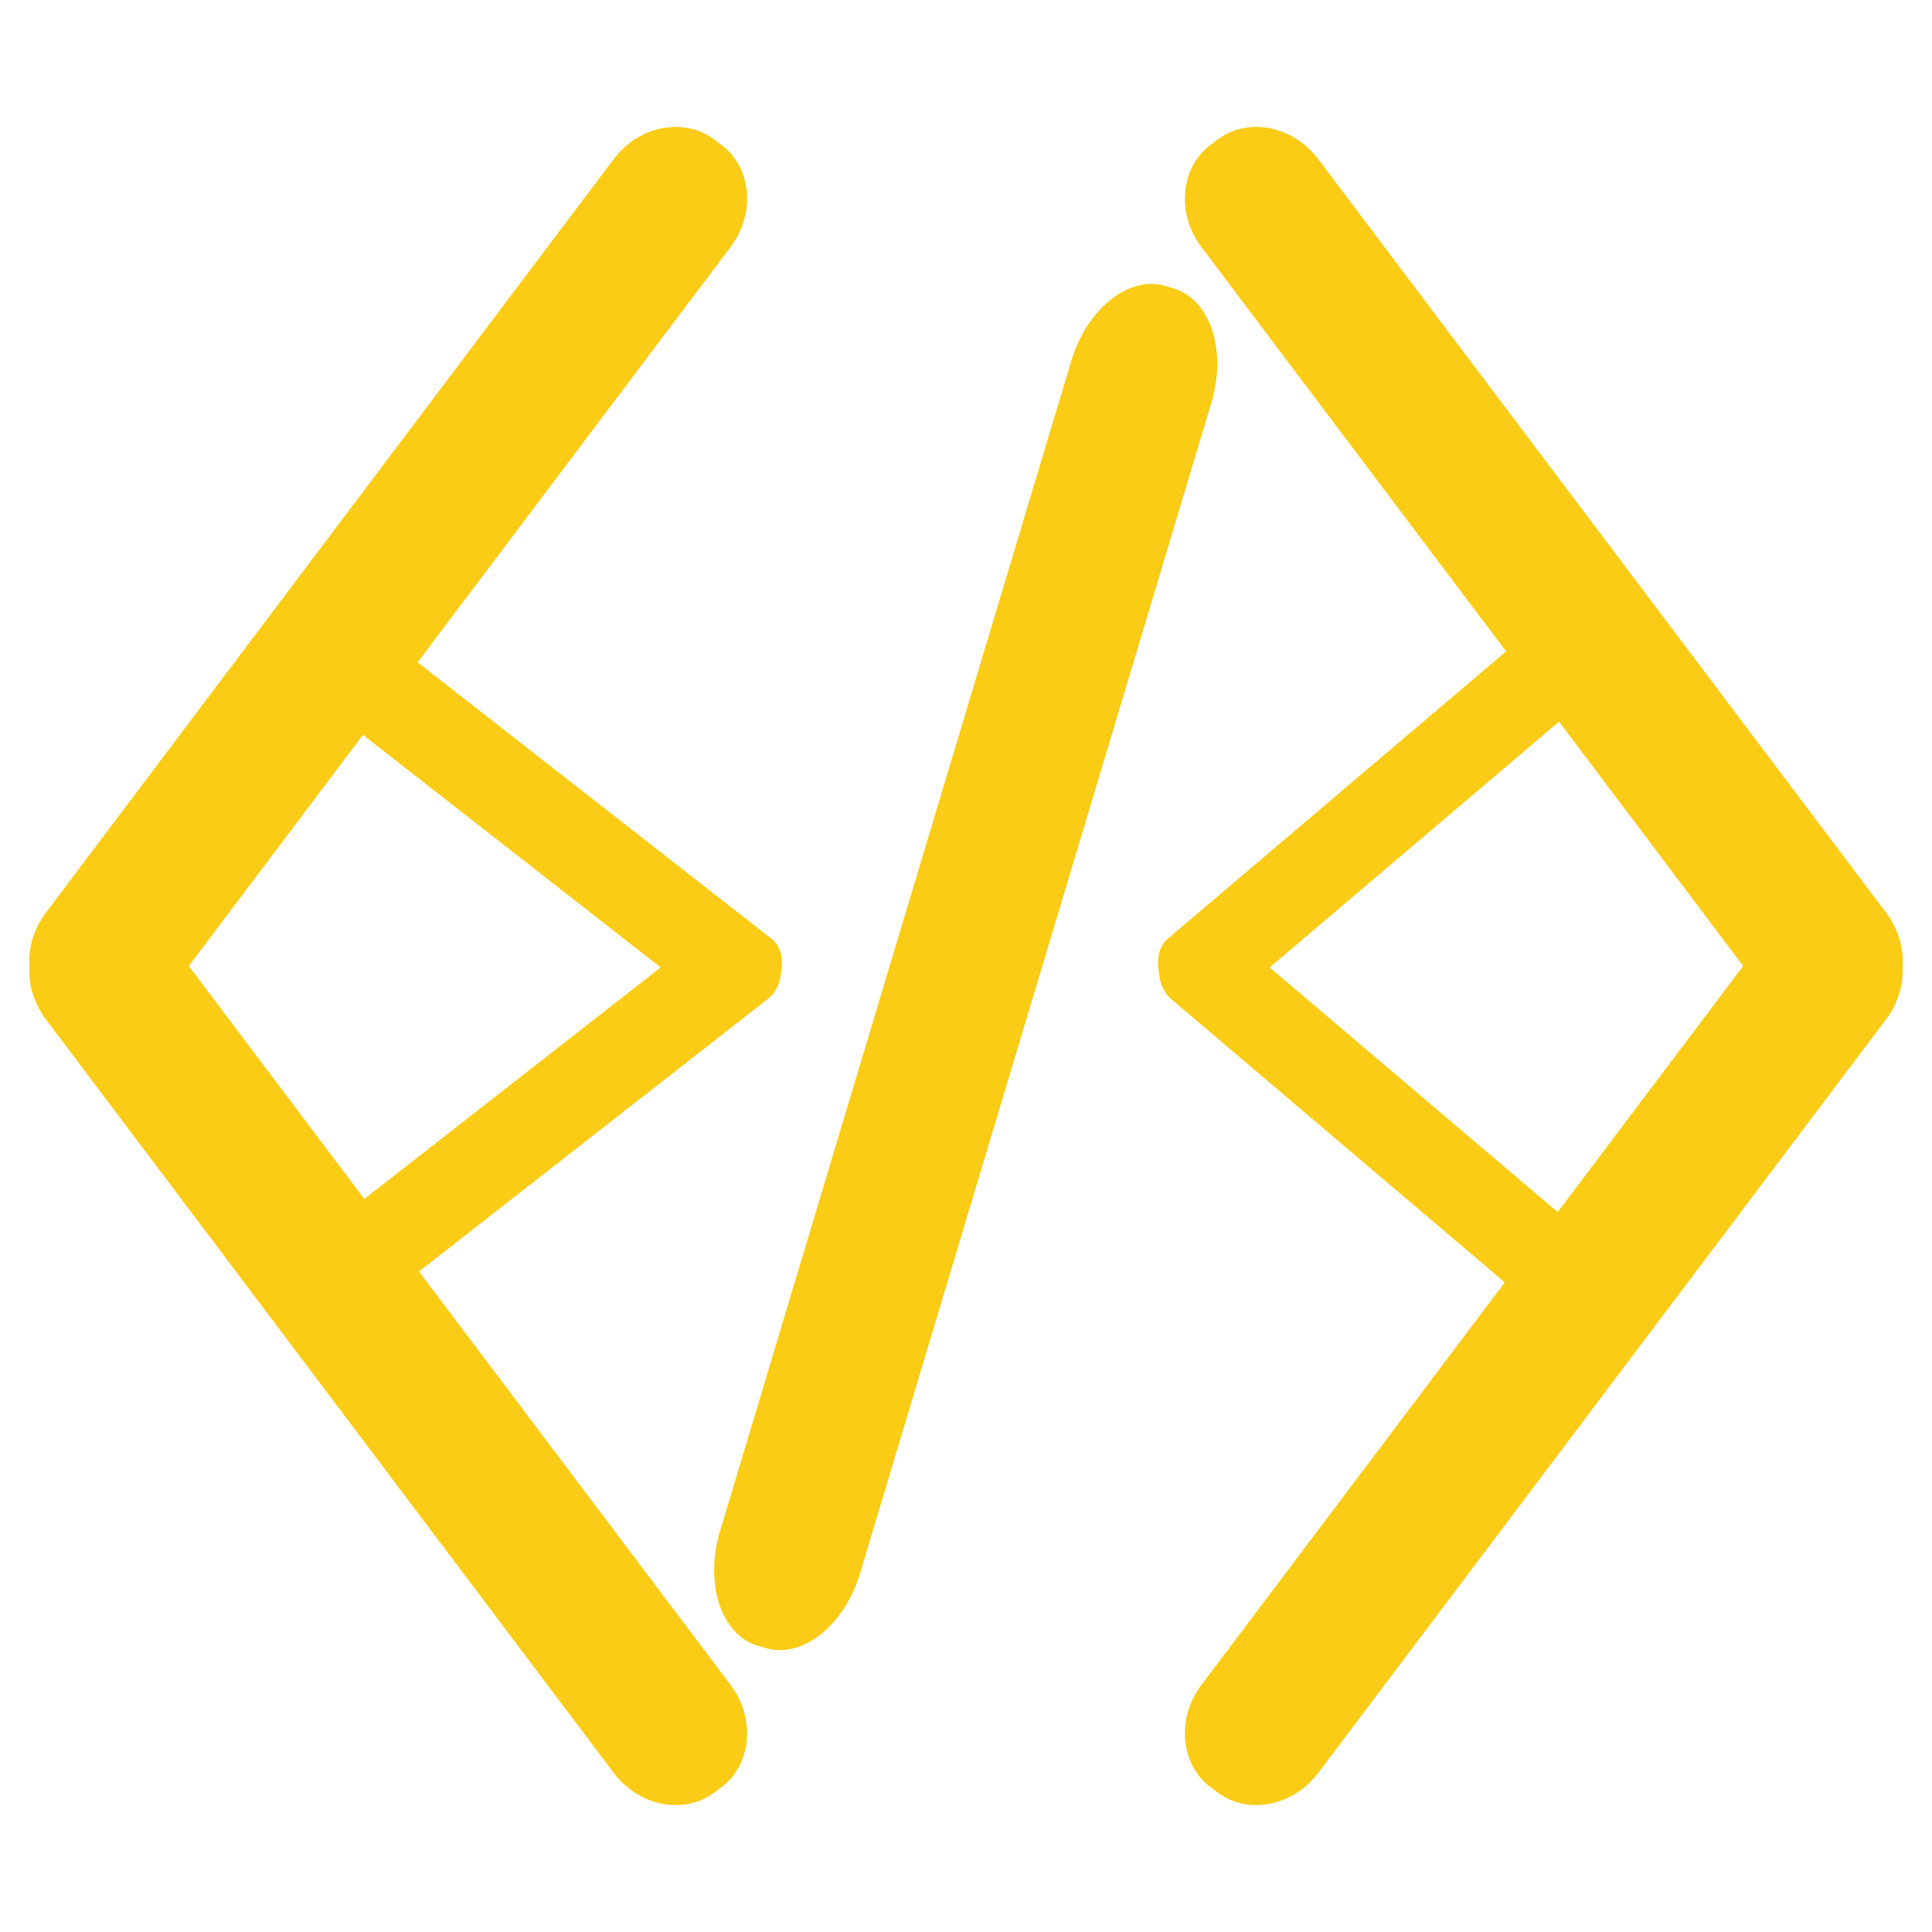
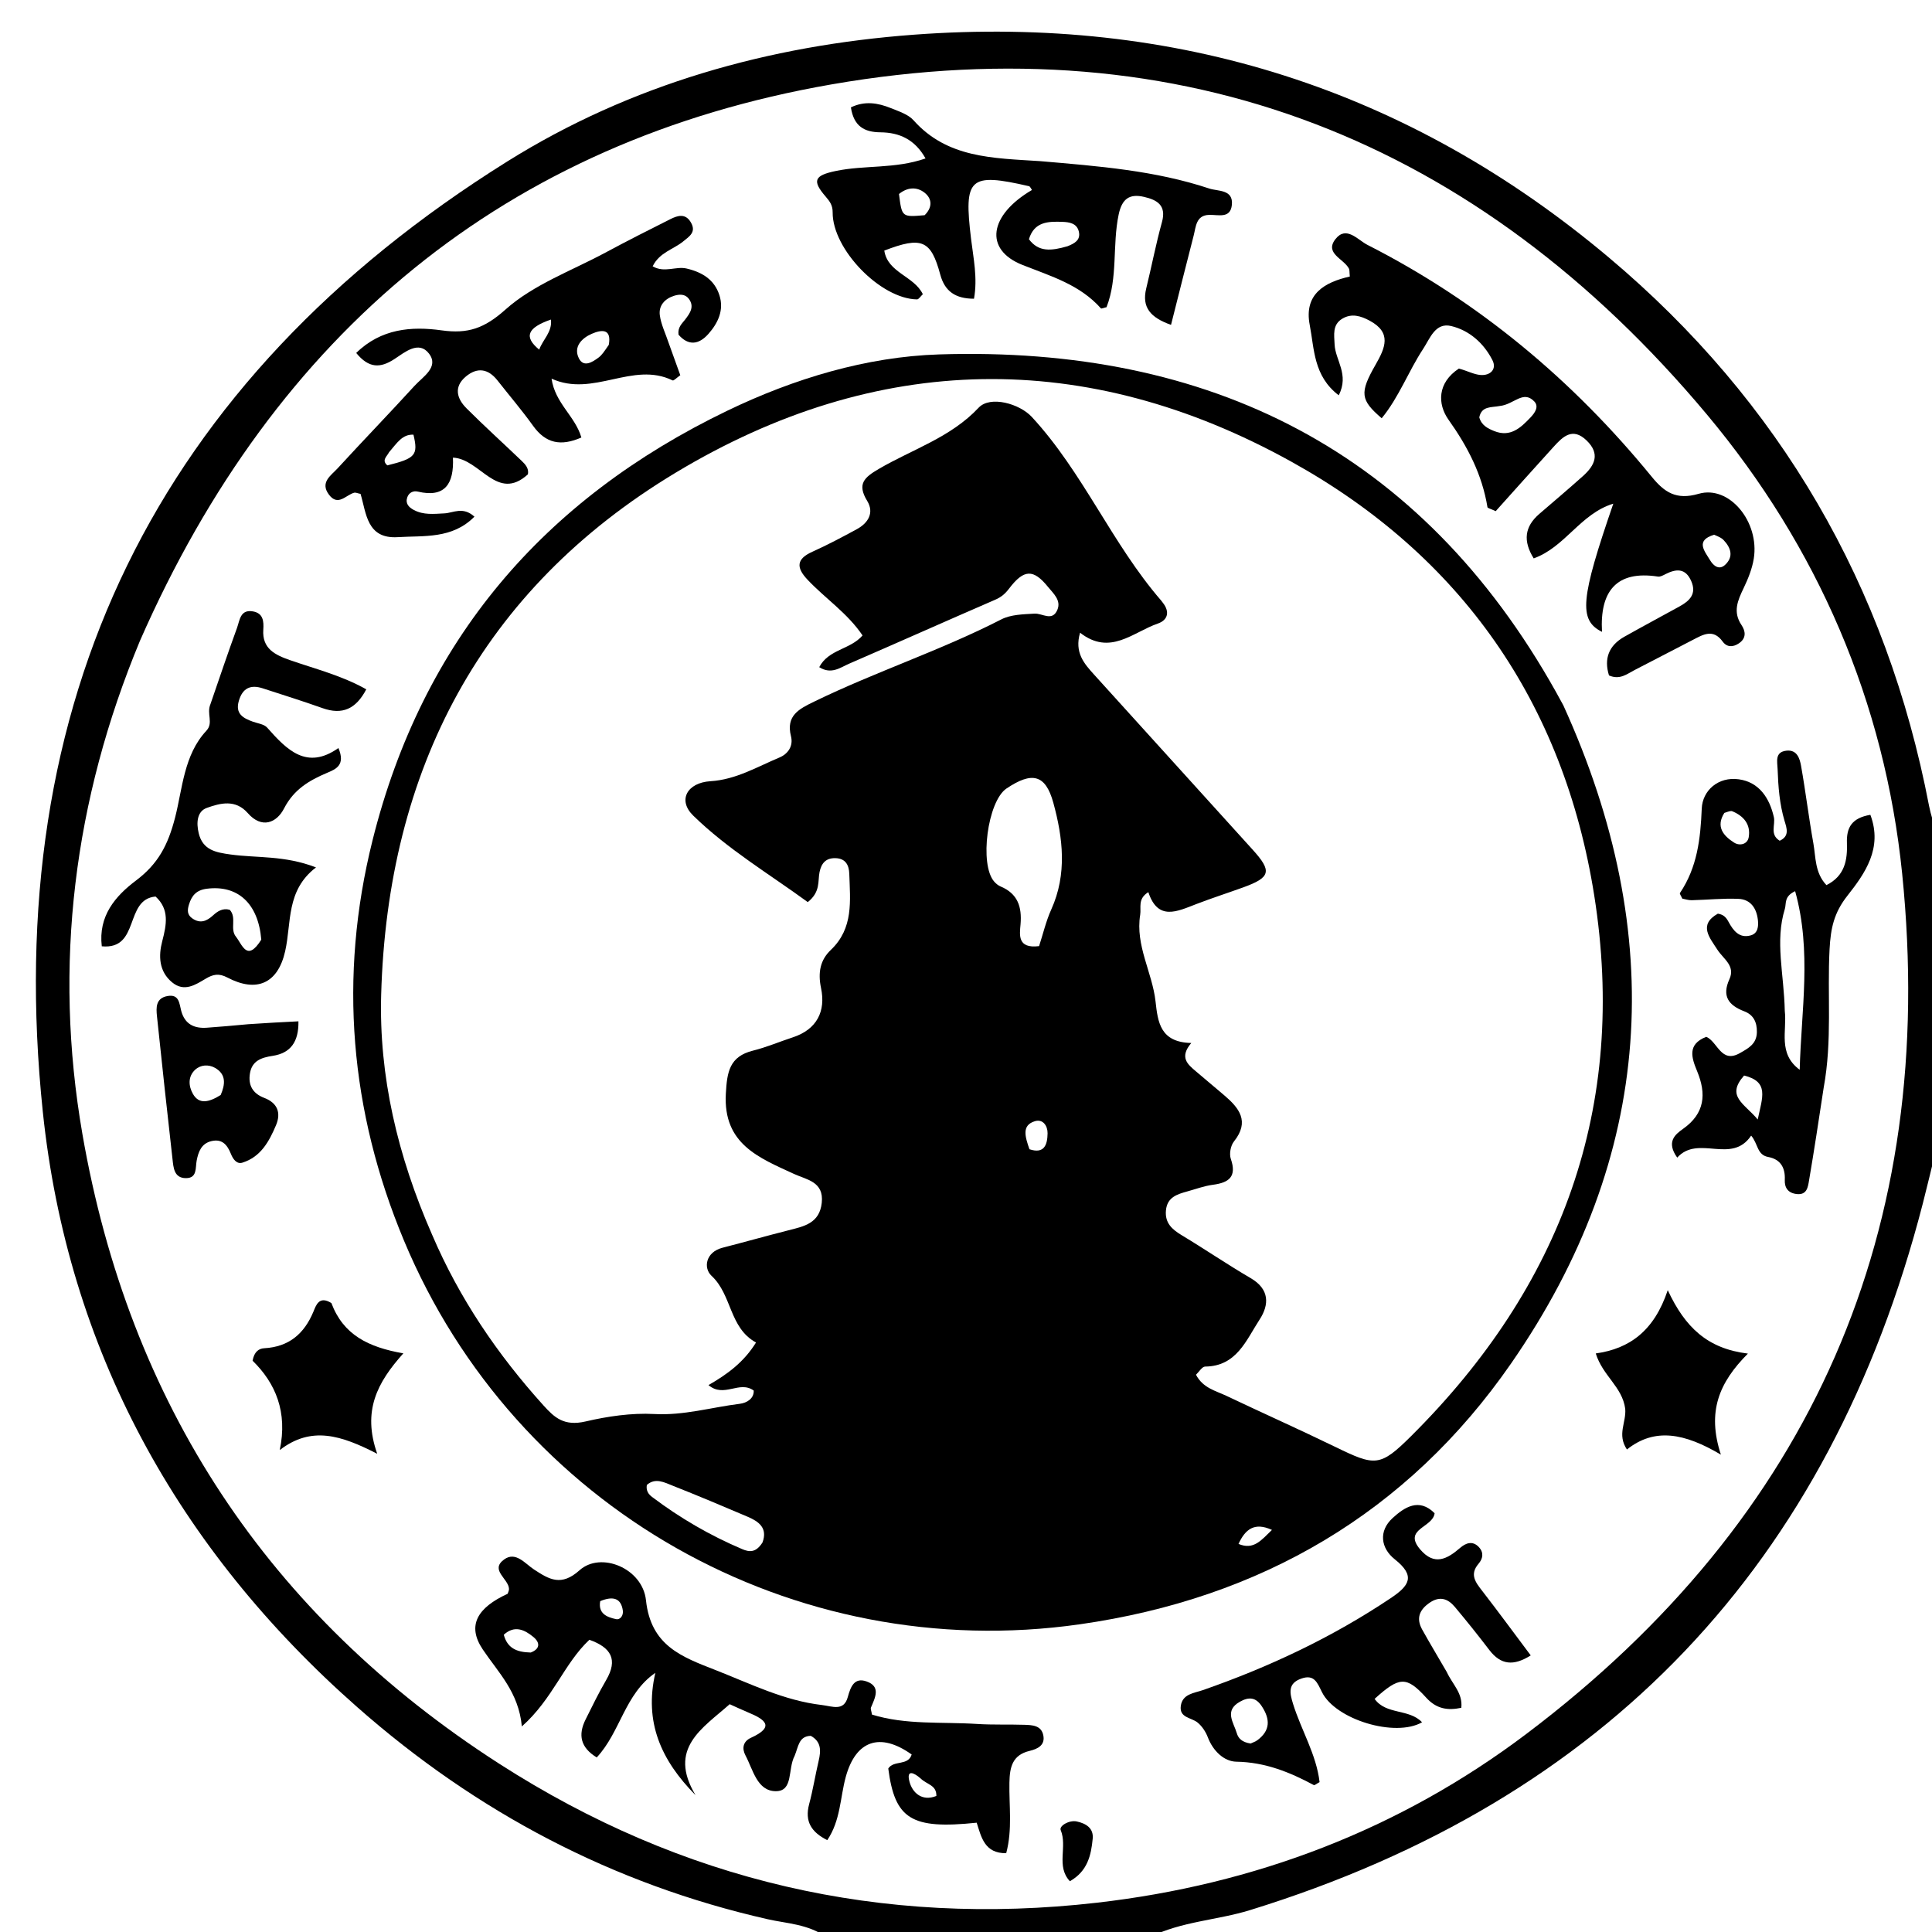
- <svg xmlns="http://www.w3.org/2000/svg" style="fill: #facc15;" viewBox="0 0 300 300">
-   <g transform="translate(.000001 0.000001)">
-     <rect width="17" height="115" rx="8" ry="8" transform="matrix(1.066595 0.803676-.890585 1.181937 102.4173 15.2588)" stroke-width="0" />
-     <rect width="17" height="115" rx="8" ry="8" transform="matrix(1.066566-.803715 0.890628 1.181904 0 148.8223)" stroke-width="0" />
-     <rect width="17" height="132.808" rx="8" ry="8" transform="matrix(-.510551 0.653475-.500665-.391162 123.8022 148.9033)" stroke-width="0" />
-     <rect width="17" height="115" rx="8" ry="8" transform="matrix(-.510551-.653475 0.578228-.451761 57.30796 203.4953)" stroke-width="0" />
-   </g>
-   <g transform="translate(0 0.000001)">
-     <rect width="17" height="115" rx="8" ry="8" transform="matrix(1.066595 0.803676-.890585 1.181937 281.8634 135.156)" stroke-width="0" />
-     <rect width="17" height="115" rx="8" ry="8" transform="matrix(1.066566-.803715 0.890628 1.181904 179.4461 28.92506)" stroke-width="0" />
-     <g transform="matrix(-.919935 0 0 1 291.5299 0)">
-       <rect width="17" height="132.808" rx="8" ry="8" transform="matrix(-.510551 0.653475-.500665-.391162 123.8022 148.9033)" stroke-width="0" />
-       <rect width="17" height="115" rx="8" ry="8" transform="matrix(-.510551-.653475 0.578228-.451761 57.30796 203.4953)" stroke-width="0" />
-     </g>
-   </g>
-   <rect width="17" height="115" rx="8" ry="8" transform="matrix(1.279117 0.383901-.550976 1.835793 170.7596 41.34223)" stroke-width="0" />
+ <svg xmlns="http://www.w3.org/2000/svg" version="1.1" id="Layer_1" x="0px" y="0px" width="100%" viewBox="0 0 368 368" enable-background="new 0 0 368 368" xml:space="preserve">
+   <path fill="#000000" opacity="1" stroke="none" d=" M157.469,369   C153.866,366.464 149.88,366.396 146.243,365.571   C116.694,358.866 90.812,345.205 68.116,325.229   C33.752,294.984 12.873,256.898 8.156,211.782   C-0.011,133.675 29.73,72.56 96.649,30.739   C120.119,16.072 146.395,8.664 174.084,6.608   C223.947,2.904 268.284,16.939 306.465,49.064   C339.072,76.498 359.381,111.52 367.439,153.498   C367.75,155.122 368.305,156.701 368.873,158.65   C369,178.688 369,198.375 368.808,218.841   C367.827,222.835 367.071,226.061 366.243,229.267   C348.52,297.904 305.955,342.863 238.128,363.823   C231.803,365.778 225.018,365.965 219,369   C198.646,369 178.292,369 157.469,369  M26.652,122.074   C14.067,152.334 10.118,183.828 15.691,215.979   C24.594,267.343 51.036,307.621 95.089,335.947   C129.869,358.312 167.979,367.113 208.94,362.42   C238.925,358.984 266.548,348.525 290.731,330.273   C345.218,289.149 369.192,234.179 362.32,166.44   C359.005,133.764 346.25,104.197 325.12,78.945   C281.479,26.794 225.259,4.453 158.399,16.073   C96.328,26.86 52.418,63.35 26.652,122.074  z" />
+   <path fill="#000000" opacity="1" stroke="none" d=" M297.777,134.349   C317.728,178.215 315.136,220.262 287.849,259.676   C268.1,288.203 240.096,304.48 205.677,309.39   C151.104,317.175 98.202,287.226 76.946,236.299   C66.662,211.659 64.446,186.127 70.963,160.046   C80.466,122.017 103.497,95.114 138.55,78.224   C151.278,72.092 165.047,67.95 178.861,67.508   C230.335,65.861 270.67,85.815 296.395,131.832   C296.801,132.559 297.196,133.292 297.777,134.349  M82.316,235.206   C87.477,247.281 94.749,257.989 103.519,267.699   C105.59,269.991 107.42,271.717 111.552,270.752   C115.681,269.788 120.278,269.098 124.628,269.337   C130.237,269.646 135.49,268.063 140.903,267.392   C142.274,267.222 143.629,266.39 143.568,264.869   C140.814,262.871 137.928,266.35 134.949,263.828   C138.589,261.736 141.676,259.464 144.005,255.717   C138.867,252.904 139.469,246.671 135.526,243.006   C133.951,241.543 134.376,238.502 137.63,237.662   C141.819,236.582 145.985,235.411 150.178,234.345   C153.135,233.593 156.095,233.029 156.524,229.116   C156.97,225.049 153.643,224.719 151.223,223.601   C144.533,220.512 137.731,217.907 138.254,208.34   C138.481,204.187 138.932,201.236 143.431,200.118   C146.007,199.478 148.477,198.417 151.009,197.589   C155.63,196.078 157.308,192.588 156.391,188.22   C155.762,185.223 156.237,182.852 158.26,180.93   C162.608,176.798 161.934,171.58 161.769,166.443   C161.717,164.801 161.073,163.506 159.132,163.459   C157.313,163.414 156.453,164.413 156.102,166.118   C155.748,167.843 156.322,169.86 153.862,171.831   C146.63,166.543 138.651,161.803 132.032,155.344   C129.024,152.408 130.891,149.075 135.33,148.802   C140.156,148.507 144.186,146.08 148.454,144.292   C150.127,143.591 151.129,142.085 150.663,140.24   C149.664,136.292 152.213,135.034 155.072,133.643   C166.756,127.956 179.158,123.912 190.738,117.974   C192.56,117.04 194.922,117.012 197.053,116.882   C198.561,116.79 200.428,118.444 201.398,116.17   C202.177,114.343 200.638,113.047 199.621,111.792   C196.835,108.354 195.031,108.396 192.212,112.106   C191.466,113.089 190.733,113.726 189.61,114.213   C180.295,118.25 171.027,122.395 161.71,126.429   C160.062,127.142 158.354,128.537 156.045,127.078   C157.843,123.642 161.93,123.768 164.296,121.037   C161.4,116.748 157.151,113.973 153.778,110.379   C151.638,108.098 151.677,106.468 154.734,105.096   C157.617,103.803 160.415,102.309 163.196,100.802   C165.379,99.619 166.553,97.665 165.18,95.414   C163.199,92.17 164.629,90.935 167.404,89.312   C173.804,85.568 181.089,83.332 186.406,77.659   C188.616,75.301 194.207,76.899 196.525,79.405   C206.303,89.977 211.787,103.552 221.17,114.383   C221.279,114.509 221.368,114.651 221.472,114.781   C222.861,116.516 222.465,118.108 220.535,118.775   C215.786,120.416 211.437,124.98 205.727,120.517   C204.62,124.316 206.518,126.419 208.417,128.517   C218.473,139.624 228.524,150.735 238.591,161.832   C242.318,165.939 242.047,167.124 236.814,169.021   C233.84,170.099 230.825,171.067 227.874,172.202   C224.228,173.604 220.559,175.474 218.732,169.934   C216.653,171.215 217.404,172.849 217.178,174.248   C216.232,180.103 219.479,185.189 220.102,190.743   C220.544,194.677 220.975,198.533 226.91,198.665   C224.595,201.402 226.212,202.73 227.801,204.071   C229.584,205.575 231.365,207.079 233.143,208.588   C236.033,211.042 238.096,213.597 235.034,217.428   C234.404,218.216 234.114,219.789 234.44,220.734   C235.61,224.127 234.109,225.269 231.035,225.671   C229.398,225.885 227.809,226.479 226.205,226.923   C224.238,227.467 222.302,228.028 222.081,230.584   C221.875,232.954 223.241,234.167 225.088,235.28   C229.508,237.941 233.778,240.856 238.231,243.458   C241.84,245.567 241.776,248.512 239.914,251.359   C237.371,255.246 235.565,260.245 229.551,260.299   C228.968,260.304 228.394,261.305 227.806,261.853   C229.138,264.4 231.548,264.898 233.586,265.867   C240.502,269.153 247.497,272.274 254.383,275.621   C261.936,279.293 262.86,279.435 268.794,273.534   C297.478,245.01 310.05,210.854 303.66,170.543   C297.837,133.801 278.261,105.844 246.006,87.958   C206.925,66.288 167.026,66.962 128.686,90.042   C91.602,112.365 73.818,146.705 72.604,189.438   C72.164,204.913 75.703,220.152 82.316,235.206  M197.921,180.214   C198.682,177.881 199.238,175.454 200.243,173.231   C203.29,166.487 202.461,159.58 200.636,152.915   C199.136,147.437 196.523,146.959 191.713,150.191   C188.101,152.619 186.504,164.71 189.386,167.941   C189.711,168.305 190.122,168.654 190.565,168.839   C193.844,170.205 194.674,172.705 194.389,176.063   C194.22,178.042 193.744,180.735 197.921,180.214  M145.237,293.804   C146.266,291.027 144.511,289.8 142.396,288.897   C137.672,286.881 132.934,284.891 128.158,283   C126.562,282.369 124.828,281.403 123.205,282.851   C123.025,283.957 123.537,284.629 124.2,285.13   C129.52,289.15 135.248,292.475 141.389,295.079   C142.705,295.636 143.966,295.809 145.237,293.804  M196.085,218.905   C198.953,219.857 199.508,217.991 199.539,215.87   C199.559,214.454 198.661,213.102 197.135,213.559   C194.558,214.331 195.256,216.5 196.085,218.905  M235.907,294.08   C238.811,295.306 240.259,293.351 242.278,291.411   C238.949,289.892 237.202,291.274 235.907,294.08  z" />
+   <path fill="#000000" opacity="1" stroke="none" d=" M277.882,70.203   C279.516,70.641 280.754,71.338 282.035,71.428   C283.864,71.558 285.147,70.331 284.273,68.606   C282.644,65.391 279.891,62.934 276.424,62.103   C273.385,61.374 272.396,64.454 271.068,66.469   C268.257,70.737 266.479,75.65 263.18,79.667   C259.126,76.18 258.923,74.861 262.025,69.449   C263.852,66.259 265.138,63.363 260.891,61.082   C259.2,60.174 257.46,59.633 255.684,60.697   C253.755,61.853 254.132,63.756 254.209,65.61   C254.333,68.585 257.04,71.322 254.995,75.293   C250.174,71.622 250.355,66.473 249.472,61.903   C248.324,55.957 252.386,53.743 257.109,52.671   C257.022,51.806 257.08,51.437 256.942,51.168   C255.984,49.296 252.241,48.272 254.371,45.545   C256.432,42.907 258.606,45.697 260.464,46.642   C281.703,57.45 299.587,72.413 314.627,90.825   C317.021,93.754 319.269,95.304 323.545,94.06   C329.401,92.356 335.174,99.406 334.054,106.404   C333.743,108.342 332.968,110.257 332.111,112.042   C330.99,114.377 330.03,116.546 331.713,119.05   C332.496,120.214 332.682,121.563 331.214,122.545   C330.075,123.308 328.93,123.308 328.12,122.195   C326.298,119.689 324.371,120.89 322.427,121.892   C318.726,123.798 315.039,125.731 311.337,127.635   C309.894,128.376 308.543,129.565 306.473,128.651   C305.495,125.482 306.405,122.966 309.422,121.27   C312.906,119.311 316.432,117.427 319.932,115.496   C321.839,114.444 323.205,113.13 322.142,110.689   C321.048,108.177 319.272,108.324 317.222,109.364   C316.781,109.588 316.25,109.895 315.812,109.827   C307.817,108.589 304.714,112.696 305.142,120.352   C300.626,118.106 301.078,113.992 307.295,95.938   C301.028,97.849 298.114,104.23 292.132,106.359   C290.082,103.055 290.373,100.321 293.218,97.875   C295.996,95.486 298.791,93.115 301.522,90.673   C303.778,88.655 304.847,86.438 302.199,83.889   C299.545,81.334 297.699,83.156 295.94,85.089   C292.178,89.223 288.46,93.397 284.895,97.364   C283.882,96.89 283.356,96.79 283.326,96.609   C282.31,90.397 279.569,85.094 275.91,79.949   C273.794,76.973 273.757,72.919 277.882,70.203  M285.66,77.331   C284.127,77.645 282.203,77.28 281.77,79.497   C282.187,81.018 283.379,81.615 284.623,82.112   C287.694,83.338 289.652,81.486 291.525,79.518   C292.351,78.65 293.201,77.449 292.227,76.446   C290.101,74.258 288.362,77.064 285.66,77.331  M326.502,101.855   C322.858,102.95 324.676,104.958 325.749,106.737   C326.38,107.783 327.456,108.643 328.584,107.596   C330.264,106.035 329.702,104.34 328.289,102.851   C327.958,102.502 327.5,102.275 326.502,101.855  z" />
+   <path fill="#000000" opacity="1" stroke="none" d=" M151.351,334.463   C150.014,336.969 151.157,341.2 147.758,341.179   C144.206,341.156 143.435,337.071 141.993,334.36   C141.309,333.074 141.478,331.719 143.04,331.007   C147.712,328.878 145.676,327.493 142.533,326.189   C141.318,325.685 140.129,325.121 138.987,324.61   C133.832,329.193 127.119,333.005 132.483,341.934   C125.926,335.291 122.654,328.037 124.828,318.635   C118.975,322.673 118.199,329.899 113.663,334.75   C110.561,332.855 110.079,330.459 111.538,327.525   C112.798,324.992 114.041,322.443 115.464,320.002   C117.726,316.121 116.43,313.824 112.264,312.34   C107.423,316.878 105.336,323.573 99.4,328.846   C98.795,322.313 94.906,318.575 91.951,314.174   C88.881,309.599 90.942,306.219 96.7,303.573   C96.793,303.262 96.968,302.946 96.954,302.639   C96.871,300.701 93.259,299.057 96.024,297.042   C98.227,295.436 100.013,297.835 101.712,298.947   C104.646,300.867 106.9,302.226 110.401,299.088   C114.435,295.473 122.391,298.696 123.043,304.809   C123.971,313.513 129.905,315.607 136.309,318.115   C142.94,320.712 149.339,323.925 156.555,324.766   C158.526,324.995 160.725,326.039 161.486,323.238   C162.035,321.219 162.76,319.466 165.057,320.273   C167.837,321.249 166.679,323.377 165.897,325.244   C165.791,325.498 165.977,325.874 166.09,326.588   C172.554,328.593 179.408,327.941 186.137,328.374   C189.117,328.565 192.116,328.434 195.104,328.533   C196.598,328.583 198.32,328.628 198.717,330.498   C199.127,332.428 197.649,333.135 196.122,333.5   C192.845,334.284 192.327,336.565 192.27,339.533   C192.184,343.963 192.871,348.46 191.658,352.989   C187.514,353.046 186.91,349.891 186.037,347.18   C173.605,348.481 170.453,346.525 169.195,336.863   C170.231,335.216 172.968,336.415 173.652,334.191   C167.597,329.874 162.987,331.542 161.093,338.476   C160.016,342.419 160.117,346.744 157.576,350.504   C154.56,348.987 153.235,346.962 154.125,343.637   C154.855,340.912 155.295,338.111 155.941,335.362   C156.392,333.443 156.434,331.732 154.431,330.635   C152.126,330.708 152.093,332.676 151.351,334.463  M101.091,314.769   C102.927,314.065 102.874,312.861 101.597,311.805   C99.906,310.407 97.999,309.517 95.958,311.381   C96.635,313.861 98.267,314.7 101.091,314.769  M114.325,304.978   C113.903,307.354 115.603,308.034 117.325,308.402   C118.181,308.584 118.764,307.67 118.636,306.775   C118.302,304.451 116.839,303.945 114.325,304.978  M175.309,338.716   C174.168,337.709 172.576,336.902 173.24,339.393   C173.786,341.441 175.608,343.199 178.356,342.086   C178.393,339.981 176.626,339.989 175.309,338.716  z" />
+   <path fill="#000000" opacity="1" stroke="none" d=" M127.458,65.581   C128.243,67.783 128.913,69.632 129.581,71.474   C128.879,71.962 128.328,72.562 128.119,72.46   C120.497,68.744 113.015,75.749 105.058,72.124   C105.735,76.834 109.564,79.263 110.738,83.335   C106.824,85.047 103.95,84.469 101.538,81.107   C99.407,78.136 97.023,75.347 94.762,72.469   C92.992,70.216 90.902,69.901 88.731,71.723   C86.374,73.701 87.014,75.931 88.866,77.782   C92.277,81.191 95.862,84.427 99.346,87.766   C100.057,88.447 100.772,89.201 100.556,90.35   C94.672,95.696 91.493,87.386 86.273,87.169   C86.499,92.203 84.73,94.852 79.576,93.637   C78.743,93.44 77.893,93.804 77.575,94.734   C77.173,95.911 77.863,96.619 78.801,97.126   C80.66,98.13 82.635,97.884 84.65,97.785   C86.35,97.702 88.156,96.414 90.368,98.411   C86.129,102.7 80.776,102.001 75.764,102.314   C69.846,102.682 69.784,97.742 68.676,94.075   C68.08,93.956 67.733,93.775 67.458,93.851   C65.874,94.29 64.384,96.506 62.666,94.23   C60.886,91.874 63.067,90.561 64.318,89.196   C69.154,83.921 74.132,78.776 78.959,73.492   C80.54,71.761 83.667,69.931 81.726,67.367   C79.781,64.798 77.115,67.093 75.113,68.401   C72.463,70.132 70.268,70.195 67.85,67.23   C72.576,62.592 78.388,62.121 84.101,62.923   C89.121,63.628 92.256,62.558 96.287,58.956   C101.599,54.208 108.832,51.597 115.277,48.136   C119.38,45.932 123.534,43.82 127.701,41.736   C129.078,41.047 130.569,40.579 131.602,42.375   C132.667,44.225 131.303,45.027 130.113,46.001   C128.268,47.511 125.611,48.072 124.315,50.73   C126.577,52.035 128.733,50.666 130.784,51.148   C133.773,51.851 136.084,53.277 137.033,56.239   C137.934,59.046 136.789,61.499 134.954,63.582   C133.068,65.723 131.077,65.863 129.241,63.747   C129.065,62.331 129.884,61.667 130.486,60.888   C131.425,59.672 132.35,58.387 131.168,56.87   C130.473,55.98 129.389,56.03 128.404,56.338   C126.621,56.896 125.443,58.21 125.677,60.022   C125.907,61.799 126.762,63.496 127.458,65.581  M115.959,65.687   C116.551,62.46 114.463,62.825 112.735,63.573   C110.854,64.387 109.17,66.022 110.253,68.23   C111.151,70.059 112.829,68.995 114.033,68.09   C114.675,67.608 115.135,66.883 115.959,65.687  M74.099,86.151   C73.708,86.945 72.627,87.657 73.78,88.643   C79.148,87.312 79.684,86.685 78.754,82.799   C76.63,82.694 75.656,84.34 74.099,86.151  M102.709,66.6   C103.356,64.712 105.228,63.254 104.939,60.868   C100.427,62.425 99.732,64.168 102.709,66.6  z" />
+   <path fill="#000000" opacity="1" stroke="none" d=" M347.369,207.171   C346.428,213.363 345.558,219.113 344.58,224.844   C344.369,226.081 344.196,227.651 342.243,227.438   C340.629,227.263 339.885,226.277 339.96,224.726   C340.072,222.392 339.122,220.806 336.794,220.376   C334.653,219.982 334.886,217.87 333.554,216.306   C329.824,221.874 323.486,216.058 319.468,220.499   C317.357,217.533 319.016,216.121 320.583,215.017   C324.735,212.091 325.053,208.378 323.269,204.055   C322.213,201.497 321.319,198.935 325.002,197.488   C327.199,198.446 327.812,202.638 331.41,200.59   C333.047,199.658 334.604,198.843 334.644,196.597   C334.678,194.708 333.998,193.3 332.248,192.634   C329.246,191.491 327.94,189.752 329.416,186.505   C330.582,183.943 328.248,182.653 327.128,180.904   C325.652,178.602 323.451,176.153 327.21,174.032   C328.368,174.201 328.837,174.837 329.25,175.599   C330.162,177.284 331.316,178.796 333.513,178.156   C334.841,177.769 334.974,176.445 334.837,175.234   C334.587,173.012 333.459,171.309 331.14,171.21   C328.177,171.085 325.197,171.4 322.223,171.47   C321.592,171.485 320.957,171.259 320.438,171.165   C320.22,170.666 319.895,170.239 319.991,170.096   C323.281,165.212 323.906,159.797 324.142,154.017   C324.283,150.579 327.277,147.894 331.195,148.436   C335.06,148.97 337.038,151.978 337.873,155.618   C338.215,157.108 337.041,158.953 338.99,160.142   C340.909,159.255 340.337,157.777 339.914,156.359   C338.953,153.138 338.711,149.819 338.591,146.49   C338.54,145.07 338.024,143.249 340.258,142.988   C342.276,142.753 342.807,144.452 343.058,145.869   C343.93,150.777 344.525,155.734 345.404,160.641   C345.878,163.29 345.666,166.227 347.89,168.596   C351.44,166.824 351.906,163.759 351.796,160.559   C351.697,157.634 352.696,155.813 356.26,155.201   C358.653,161.571 355.218,166.382 351.896,170.601   C349.326,173.865 348.702,176.777 348.487,180.848   C348.032,189.468 349.023,198.162 347.369,207.171  M339.959,192.549   C340.408,196.358 338.589,200.667 342.802,203.768   C343.083,192.492 345.124,181.204 341.932,169.748   C339.762,170.76 340.289,172.096 339.969,173.135   C338.065,179.309 339.807,185.453 339.959,192.549  M332.209,204.862   C328.706,208.824 332.213,210.138 334.805,213.235   C335.695,208.988 337.02,206.058 332.209,204.862  M328.441,154.846   C326.783,157.477 328.261,159.198 330.308,160.499   C331.353,161.164 332.853,160.85 333.089,159.467   C333.499,157.06 332.155,155.434 329.961,154.526   C329.688,154.413 329.318,154.533 328.441,154.846  z" />
+   <path fill="#000000" opacity="1" stroke="none" d=" M198.066,30.69   C209.265,31.648 220.035,32.481 230.352,35.915   C231.989,36.46 234.941,36.043 234.641,39.021   C234.372,41.69 232.092,40.88 230.311,40.929   C227.798,40.998 227.8,43.19 227.359,44.895   C225.919,50.473 224.523,56.063 223.052,61.879   C219.156,60.5 217.436,58.574 218.333,54.918   C219.361,50.724 220.173,46.472 221.324,42.313   C222.216,39.093 220.389,38.073 217.909,37.5   C215.136,36.859 213.708,37.861 213.076,40.874   C211.85,46.72 212.961,52.874 210.768,58.512   C210.295,58.615 209.797,58.848 209.692,58.73   C205.664,54.209 200.24,52.634 194.775,50.473   C187.347,47.536 188.425,40.959 196.563,36.187   C196.376,35.937 196.227,35.516 195.994,35.463   C184.597,32.836 183.565,33.894 184.962,45.49   C185.405,49.166 186.236,52.933 185.523,56.9   C181.996,56.898 179.96,55.499 179.1,52.312   C177.325,45.732 175.59,44.977 168.436,47.732   C169.091,51.981 174.095,52.549 175.778,56.04   C175.336,56.448 174.997,57.031 174.665,57.027   C167.738,56.934 158.546,47.481 158.601,40.455   C158.612,39.142 158.089,38.389 157.278,37.454   C154.611,34.377 155.143,33.417 159.188,32.569   C164.685,31.415 170.456,32.208 176.293,30.179   C174.267,26.567 171.325,25.234 167.699,25.203   C164.632,25.176 162.62,24.058 162.077,20.453   C164.702,19.182 167.217,19.592 169.671,20.588   C171.198,21.209 172.988,21.77 174.021,22.928   C180.429,30.114 189.093,30.107 198.066,30.69  M203.347,46.9   C204.622,46.386 205.89,45.76 205.488,44.091   C205.108,42.514 203.658,42.302 202.336,42.256   C199.668,42.164 196.999,42.204 195.987,45.567   C197.812,48.019 200.175,47.824 203.347,46.9  M176.119,40.99   C177.582,39.566 177.608,37.904 176.129,36.72   C174.621,35.513 172.793,35.673 171.236,36.954   C171.788,41.371 171.788,41.371 176.119,40.99  z" />
+   <path fill="#000000" opacity="1" stroke="none" d=" M40.091,134.109   C41.837,129.035 43.428,124.3 45.142,119.611   C45.666,118.176 45.741,116.017 48.197,116.46   C50.141,116.811 50.26,118.345 50.152,119.938   C49.904,123.576 52.426,124.76 55.24,125.741   C60.076,127.427 65.095,128.669 69.766,131.3   C67.809,135.044 65.209,136.232 61.416,134.877   C57.657,133.534 53.842,132.352 50.047,131.112   C47.719,130.35 46.196,131.073 45.491,133.504   C44.78,135.952 46.295,136.79 48.158,137.46   C49.093,137.797 50.299,137.929 50.887,138.592   C54.645,142.84 58.423,146.747 64.462,142.484   C65.852,145.77 63.945,146.514 62.286,147.216   C58.865,148.664 55.966,150.374 54.104,153.995   C52.695,156.735 49.861,157.923 47.193,154.875   C44.851,152.198 41.95,152.97 39.396,153.884   C37.516,154.557 37.381,156.722 37.84,158.67   C38.608,161.926 41.089,162.365 43.902,162.757   C48.929,163.458 54.165,162.893 60.19,165.221   C54.447,169.627 55.551,175.716 54.317,181.185   C52.919,187.381 48.843,189.111 43.304,186.194   C41.69,185.344 40.59,185.582 39.192,186.412   C37.2,187.594 35.089,189.017 32.781,187.112   C30.242,185.015 30.182,182.037 30.899,179.293   C31.739,176.078 32.284,173.198 29.634,170.769   C23.634,171.302 26.728,180.942 19.387,180.248   C18.703,174.479 21.951,170.695 25.908,167.715   C30.1,164.558 31.995,161.007 33.358,155.697   C34.761,150.233 35.017,143.788 39.296,139.203   C40.726,137.67 39.288,135.966 40.091,134.109  M49.768,178.985   C49.203,172.096 45.297,168.523 39.385,169.284   C37.405,169.539 36.515,170.581 35.987,172.313   C35.669,173.359 35.638,174.242 36.623,174.928   C38.13,175.979 39.351,175.483 40.591,174.349   C41.429,173.583 42.422,172.913 43.758,173.297   C45.138,174.768 43.752,176.934 44.928,178.402   C46.162,179.942 47.039,183.326 49.768,178.985  z" />
+   <path fill="#000000" opacity="1" stroke="none" d=" M275.575,318.477   C276.671,320.856 278.648,322.491 278.344,325.296   C275.727,325.849 273.606,325.507 271.658,323.366   C267.888,319.225 266.545,319.323 261.831,323.595   C263.993,326.665 268.412,325.436 270.869,328.055   C265.763,330.98 254.404,327.562 251.802,322.312   C250.913,320.518 250.344,318.871 247.896,319.721   C245.241,320.643 245.649,322.474 246.305,324.577   C247.868,329.587 250.737,334.183 251.348,339.451   C250.798,339.742 250.406,340.096 250.248,340.012   C245.633,337.535 240.952,335.652 235.503,335.562   C233.171,335.524 231.055,333.53 230.066,330.924   C229.669,329.876 228.969,328.805 228.112,328.103   C226.921,327.128 224.583,327.222 224.918,324.911   C225.249,322.632 227.485,322.496 229.118,321.927   C241.748,317.525 253.741,311.88 264.885,304.417   C268.429,302.044 269.712,300.215 265.666,297.004   C263.002,294.89 262.545,291.642 265.251,289.162   C267.474,287.123 270.277,285.227 273.259,288.238   C272.93,290.997 267.167,291.215 270.518,295.135   C273.213,298.29 275.625,296.992 278.143,294.815   C279.149,293.946 280.482,293.377 281.699,294.695   C282.676,295.755 282.452,296.889 281.632,297.85   C279.855,299.932 281.088,301.43 282.376,303.093   C285.418,307.023 288.357,311.032 291.568,315.315   C288.304,317.375 285.871,317.157 283.674,314.277   C281.555,311.499 279.368,308.77 277.124,306.092   C275.814,304.528 274.268,303.941 272.32,305.277   C270.344,306.631 269.712,308.266 270.89,310.388   C272.343,313.005 273.891,315.57 275.575,318.477  M238.215,332.1   C238.654,331.887 239.142,331.739 239.525,331.45   C241.979,329.604 241.957,327.483 240.36,325.031   C239.19,323.235 237.846,323.201 236.182,324.132   C233.125,325.842 234.978,328.079 235.581,330.13   C235.86,331.08 236.525,331.85 238.215,332.1  z" />
+   <path fill="#000000" opacity="1" stroke="none" d=" M47.294,195.088   C50.682,194.85 53.635,194.701 56.845,194.538   C56.913,198.44 55.356,200.595 51.93,201.116   C49.772,201.444 48.007,202.049 47.609,204.447   C47.235,206.705 48.133,208.285 50.337,209.125   C52.821,210.072 53.583,211.931 52.577,214.318   C51.275,217.407 49.668,220.373 46.171,221.459   C45.068,221.802 44.369,220.745 43.992,219.807   C43.306,218.095 42.338,216.873 40.283,217.353   C38.362,217.801 37.79,219.371 37.462,221.063   C37.192,222.453 37.602,224.411 35.413,224.407   C33.13,224.402 33.04,222.378 32.858,220.778   C31.826,211.724 30.856,202.662 29.902,193.599   C29.724,191.909 29.652,190.114 31.927,189.719   C34.163,189.332 34.142,191.158 34.521,192.557   C35.204,195.077 36.98,195.937 39.427,195.753   C41.904,195.566 44.381,195.369 47.294,195.088  M42.034,208.574   C42.895,206.58 43.144,204.624 40.931,203.39   C39.732,202.722 38.225,202.789 37.178,203.756   C35.76,205.065 35.914,206.887 36.746,208.355   C37.893,210.382 39.74,210.006 42.034,208.574  z" />
+   <path fill="#000000" opacity="1" stroke="none" d=" M63.123,248.206   C65.387,254.255 70.153,256.615 76.828,257.781   C71.849,263.337 68.978,268.729 71.851,276.91   C64.973,273.38 59.318,271.557 53.285,276.201   C54.817,268.962 52.492,263.462 48.111,259.182   C48.432,257.416 49.345,256.863 50.329,256.808   C55.017,256.542 57.929,254.084 59.697,249.846   C60.192,248.658 60.759,246.729 63.123,248.206  z" />
+   <path fill="#000000" opacity="1" stroke="none" d=" M309.565,268.326   C308.994,264.125 305.282,262.086 303.956,257.799   C310.381,256.903 315.077,253.518 317.666,245.745   C320.98,252.843 325.23,256.893 332.935,257.827   C327.474,263.316 325.094,268.831 327.788,277.077   C320.855,272.965 315.18,271.884 309.89,276.093   C307.965,273.207 309.797,270.97 309.565,268.326  z" />
+   <path fill="#000000" opacity="1" stroke="none" d=" M203.786,358.329   C201.103,355.447 203.363,351.803 202.036,348.583   C201.712,347.797 203.648,346.624 205.114,346.948   C206.819,347.325 208.327,348.188 208.134,350.22   C207.834,353.37 207.159,356.422 203.786,358.329  z" />
</svg>
